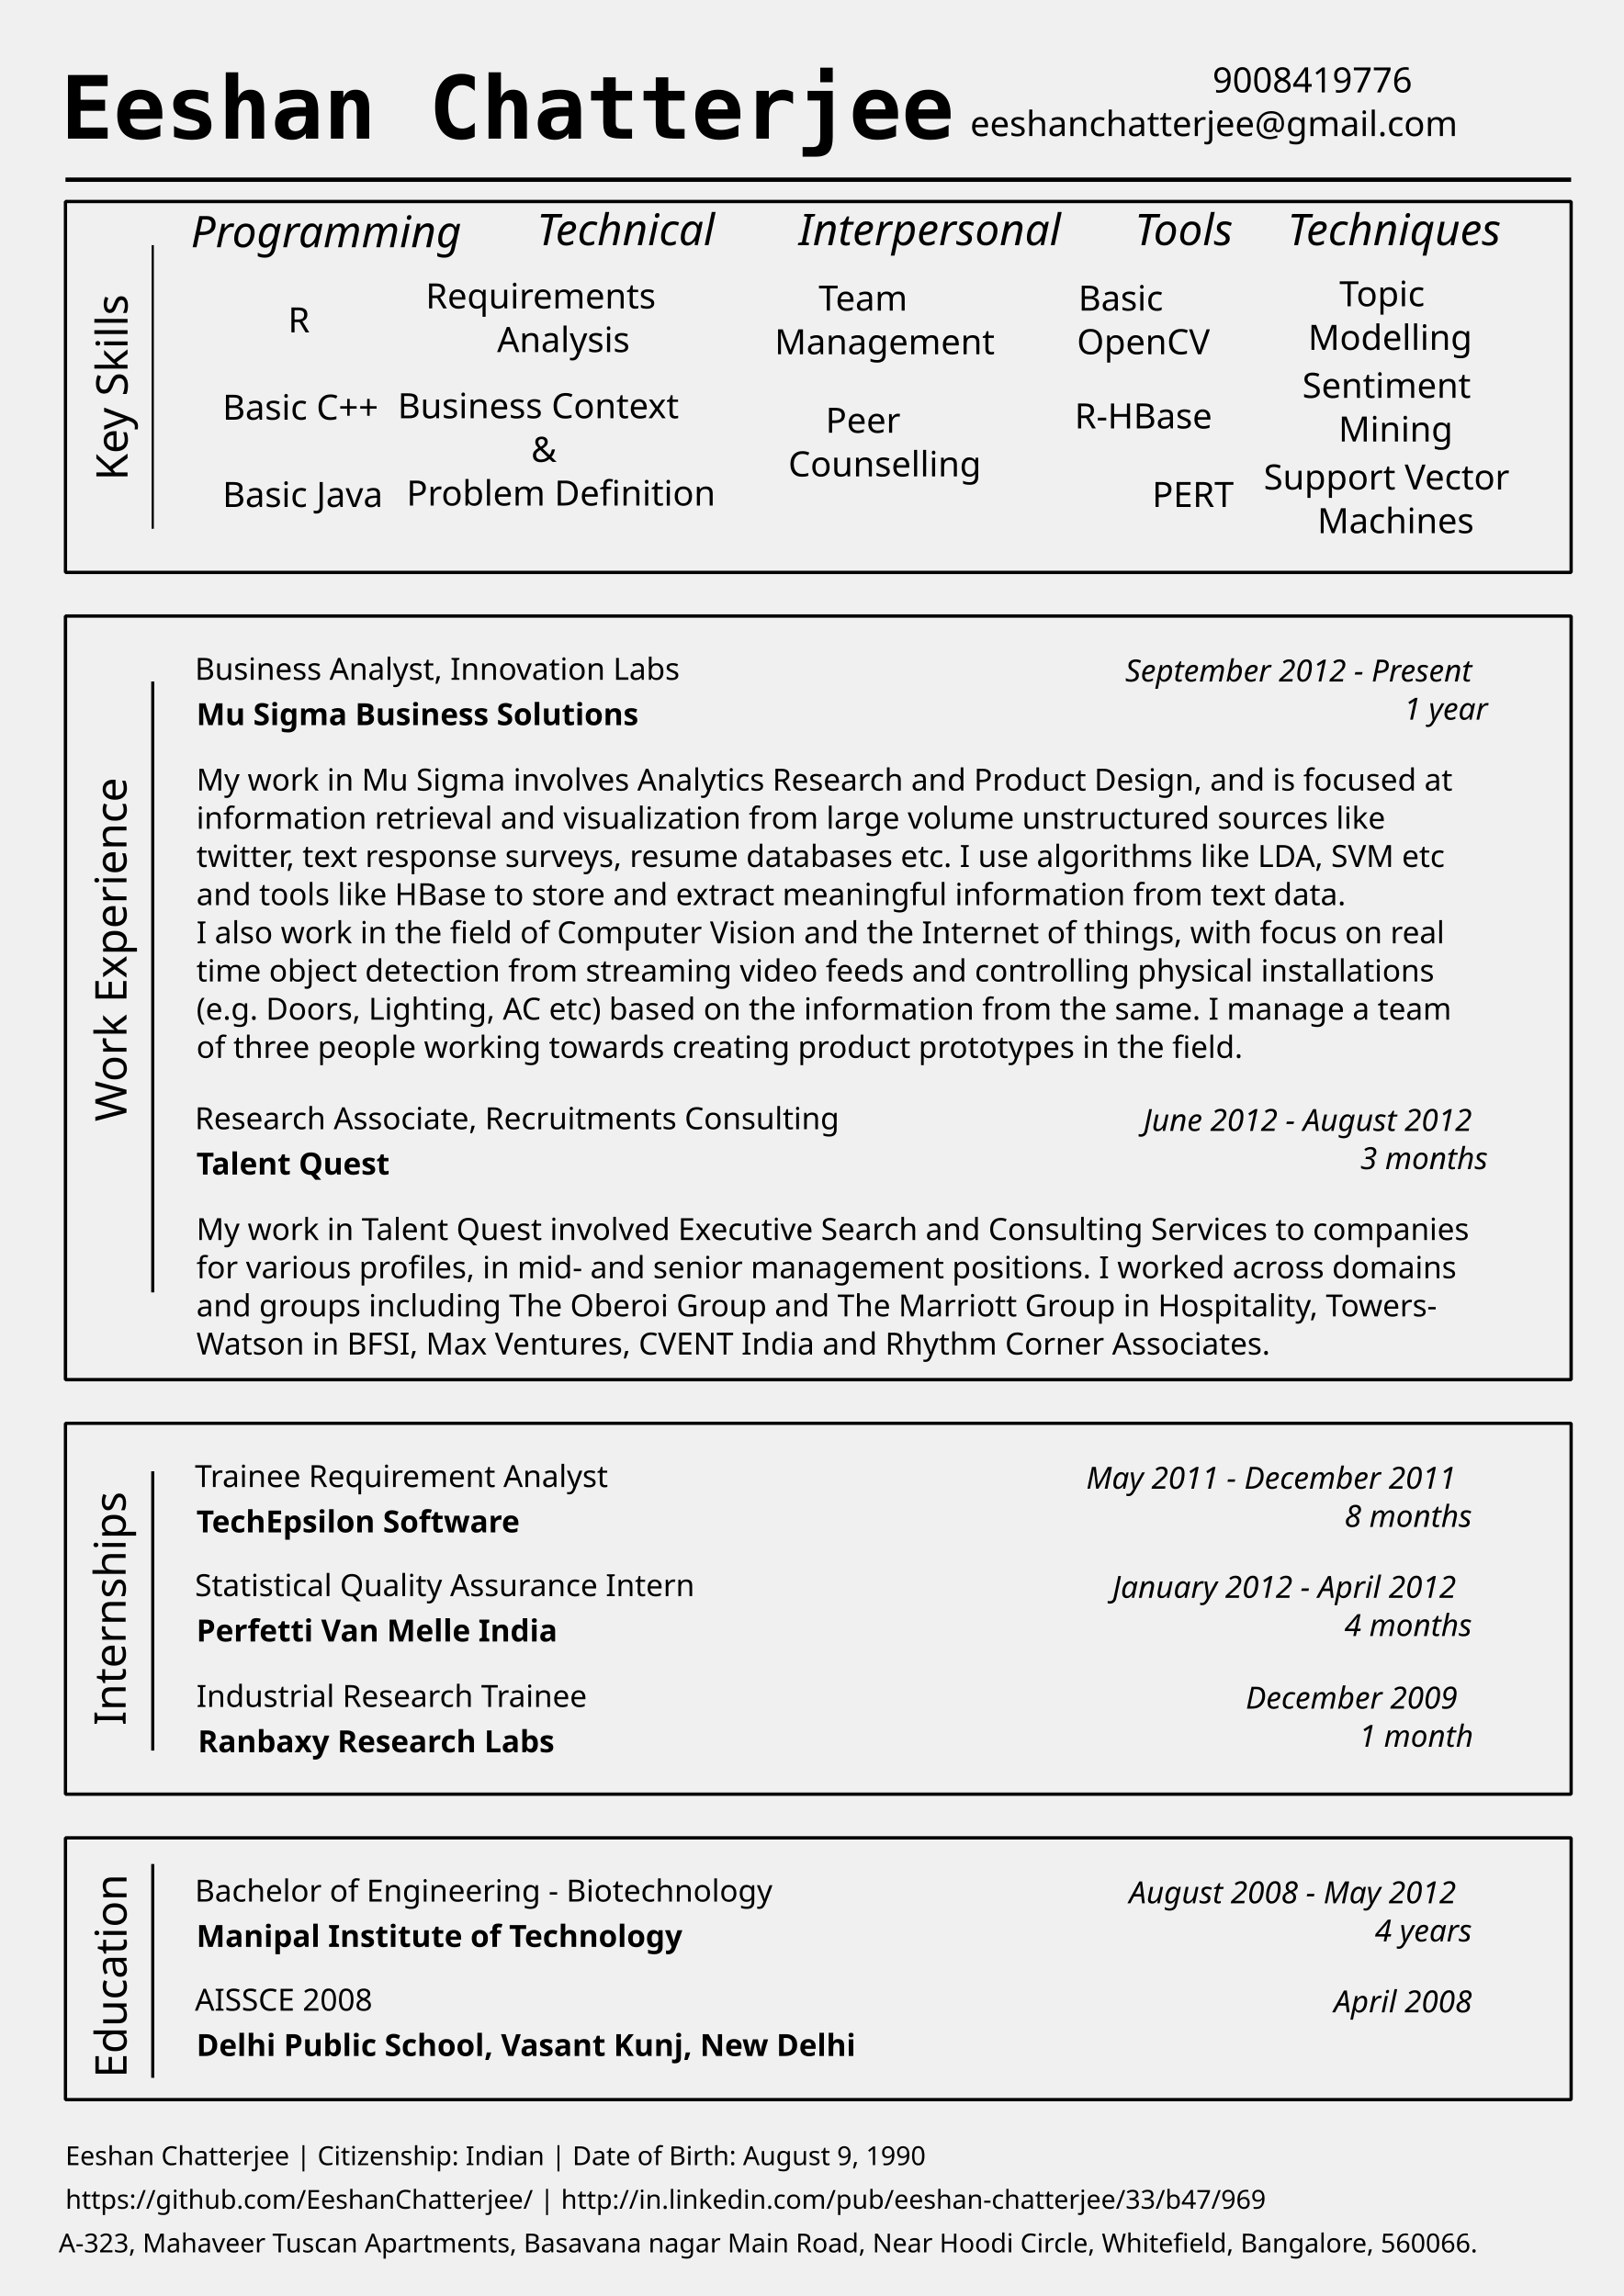
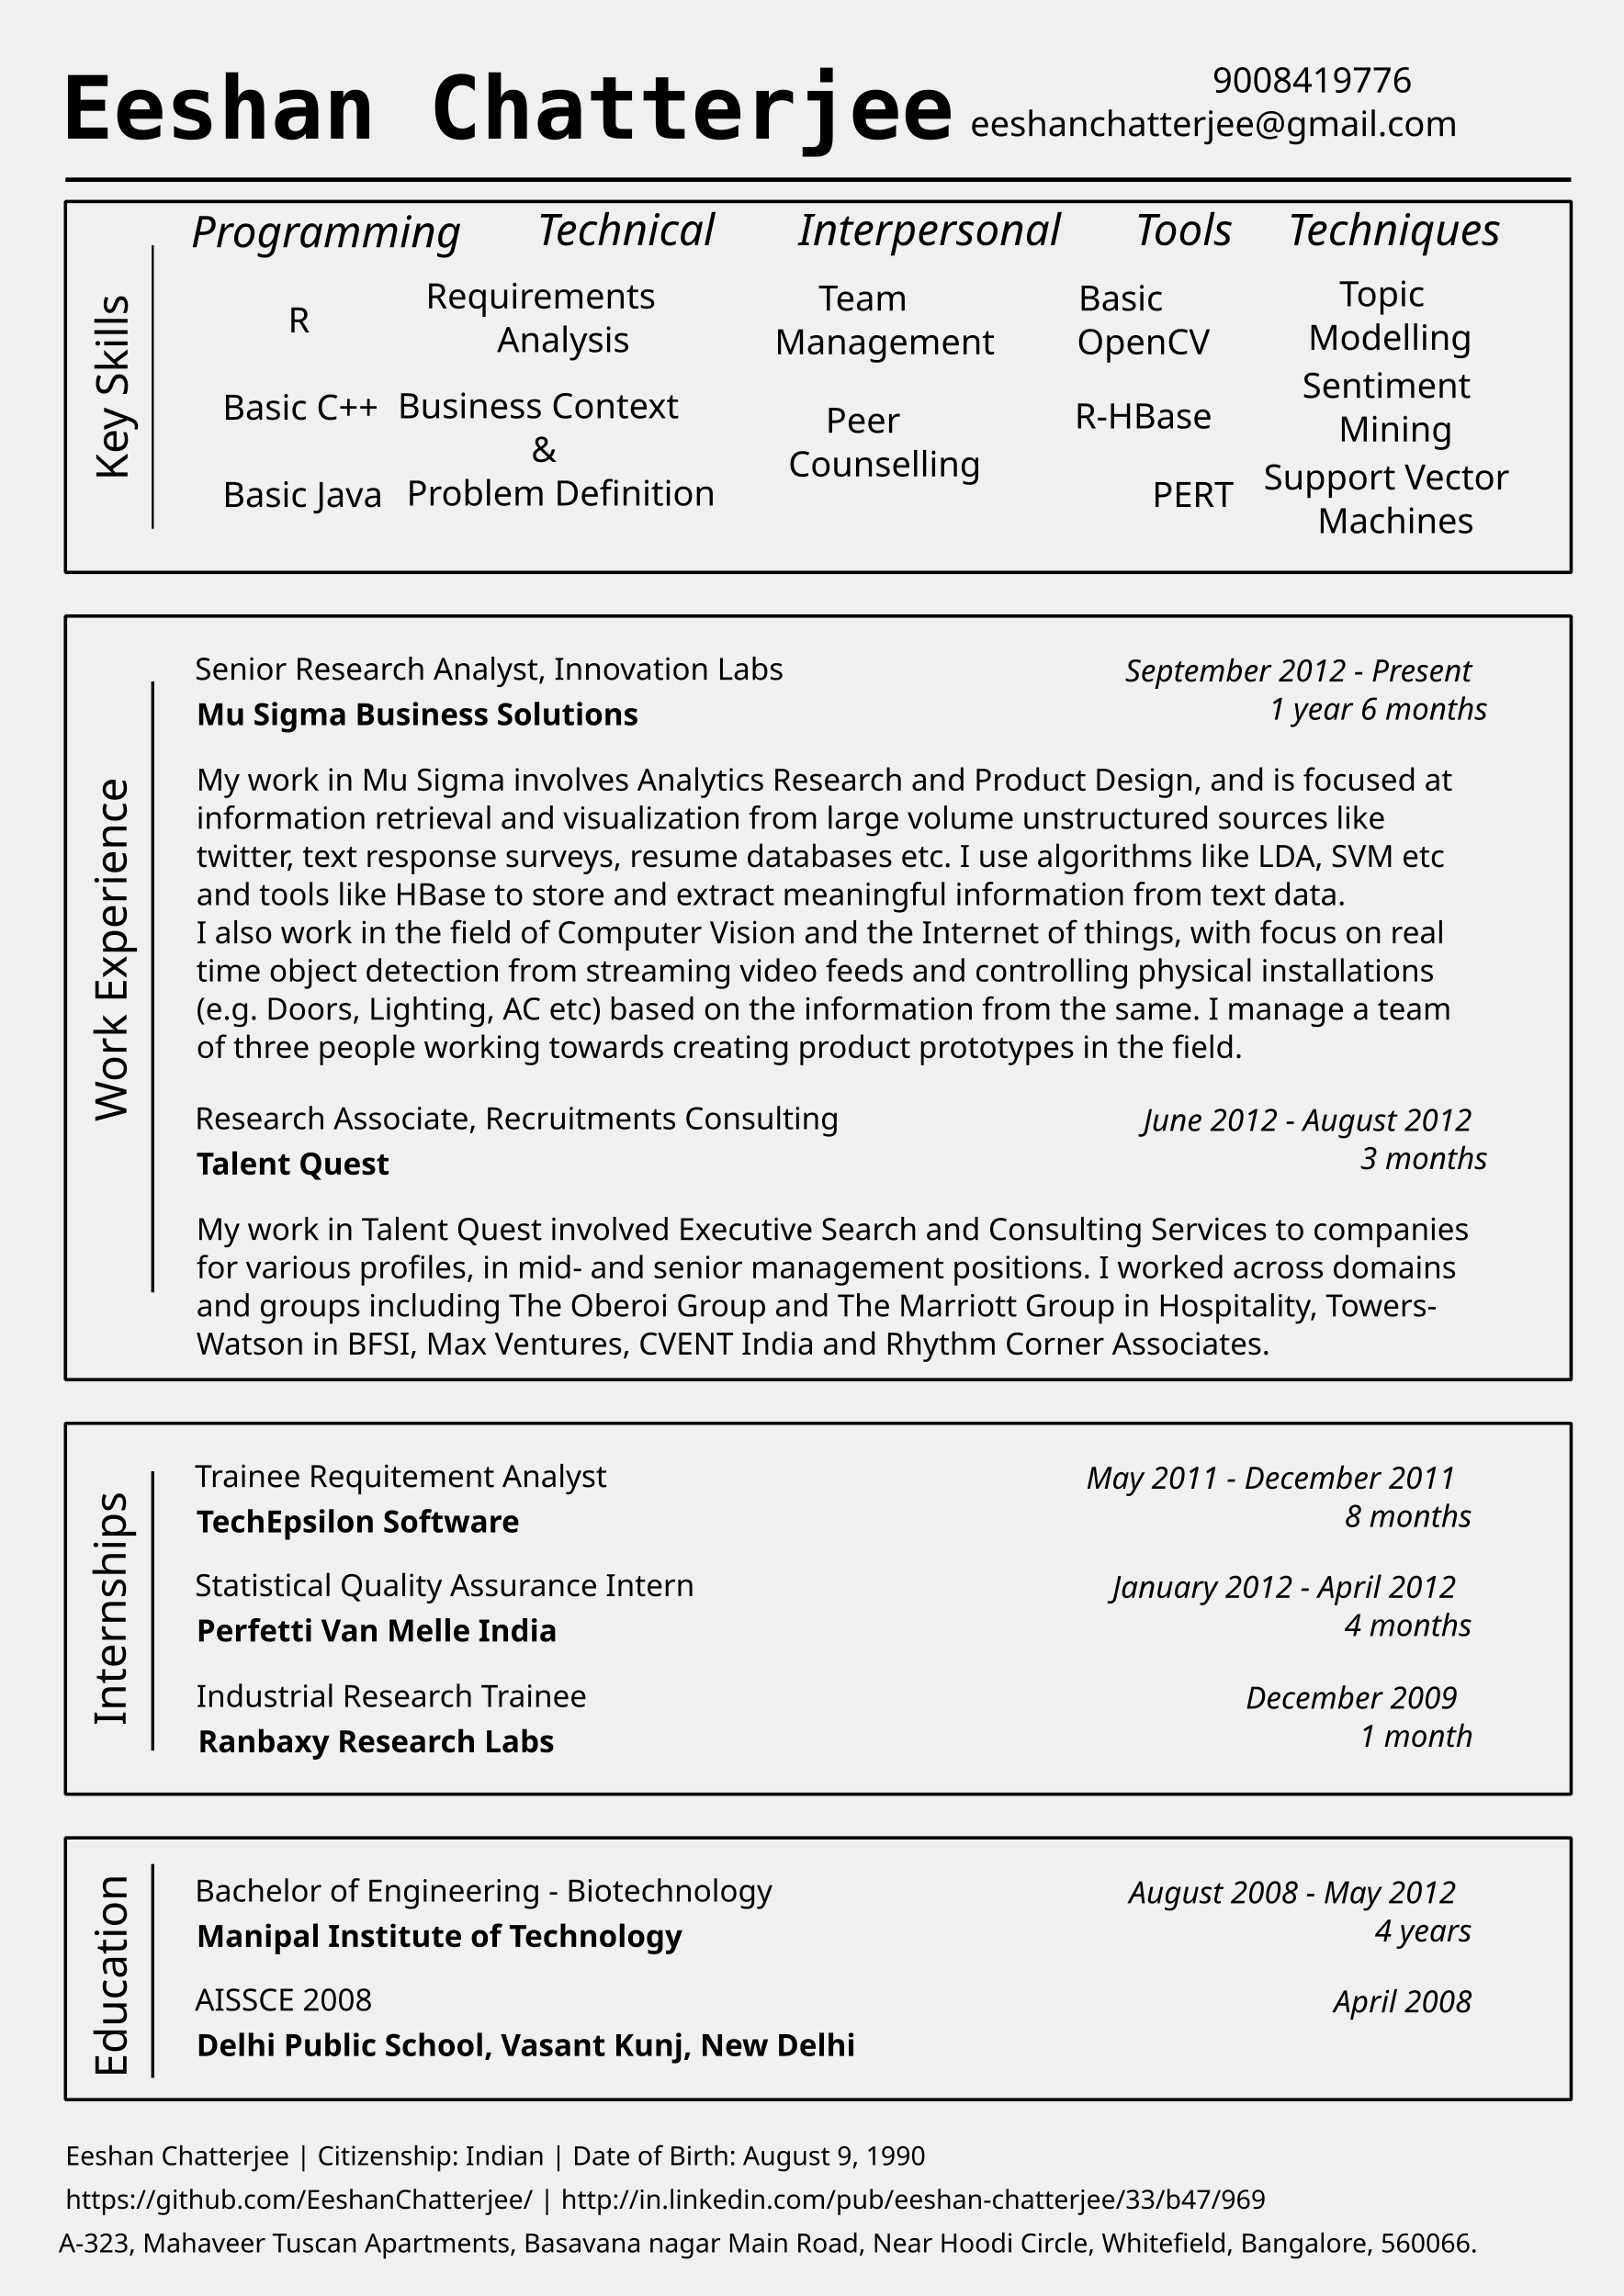
<svg xmlns="http://www.w3.org/2000/svg" width="744.094" height="1052.362" id="svg2" version="1.1">
  <defs id="defs4" />
  <g id="layer1">
    <text xml:space="preserve" style="font-size:40px;font-style:normal;font-weight:normal;line-height:125%;letter-spacing:0px;word-spacing:0px;fill:#000000;fill-opacity:1;stroke:none;font-family:Sans" x="27.868" y="63.524" id="text2987">
      <tspan id="tspan2989" x="27.868" y="63.524" style="font-style:normal;font-variant:normal;font-weight:bold;font-stretch:normal;font-family:DejaVu Sans Mono;-inkscape-font-specification:DejaVu Sans Mono Bold">Eeshan Chatterjee</tspan>
    </text>
    <text xml:space="preserve" style="font-size:40px;font-style:normal;font-weight:normal;line-height:125%;letter-spacing:0px;word-spacing:0px;fill:#000000;fill-opacity:1;stroke:none;font-family:Sans" x="720" y="42.362" id="text2991">
      <tspan id="tspan2993" x="720" y="42.362" style="font-size:16px;text-align:end;text-anchor:end">9008419776</tspan>
      <tspan x="720" y="62.362" id="tspan2995" style="font-size:16px;text-align:end;text-anchor:end">eeshanchatterjee@gmail.com</tspan>
    </text>
    <path style="fill:#000000;stroke:#000000;stroke-width:2;stroke-linecap:butt;stroke-linejoin:miter;stroke-opacity:1;fill-opacity:1;stroke-miterlimit:4;stroke-dasharray:none" d="m 30,82.362 690,0" id="path2997" />
    <rect style="fill:#ffffff;fill-opacity:0;stroke:#000000;stroke-width:1.5;stroke-linejoin:bevel;stroke-miterlimit:4;stroke-opacity:1;stroke-dasharray:none" id="rect3767" width="690" height="170" x="30" y="92.362" />
    <text xml:space="preserve" style="font-size:40px;font-style:normal;font-weight:normal;line-height:125%;letter-spacing:0px;word-spacing:0px;fill:#000000;fill-opacity:1;stroke:none;font-family:Sans" x="-220.275" y="58.445" id="text3769" transform="matrix(0,-1,1,0,0,0)">
      <tspan id="tspan3771" x="-220.275" y="58.445" style="font-size:20px">Key Skills</tspan>
    </text>
    <text xml:space="preserve" style="font-size:40px;font-style:normal;font-weight:normal;line-height:125%;letter-spacing:0px;word-spacing:0px;fill:#000000;fill-opacity:1;stroke:none;font-family:Sans" x="-94.954" y="324.042" id="text3781">
      <tspan id="tspan3783" x="-94.954" y="324.042" />
    </text>
    <text xml:space="preserve" style="font-size:20px;font-style:italic;font-weight:normal;line-height:125%;letter-spacing:0px;word-spacing:0px;fill:#000000;fill-opacity:1;stroke:none;font-family:Sans;-inkscape-font-specification:Sans Italic" x="366" y="112.362" id="text3785">
      <tspan id="tspan3787" x="366" y="112.362">Interpersonal</tspan>
    </text>
    <text xml:space="preserve" style="font-size:20px;font-style:italic;font-weight:normal;line-height:125%;letter-spacing:0px;word-spacing:0px;fill:#000000;fill-opacity:1;stroke:none;font-family:Sans;-inkscape-font-specification:Sans Italic" x="520" y="112.362" id="text3789">
      <tspan x="520" y="112.362" id="tspan3793">Tools </tspan>
    </text>
    <text xml:space="preserve" style="font-size:20px;font-style:italic;font-weight:normal;line-height:125%;letter-spacing:0px;word-spacing:0px;fill:#000000;fill-opacity:1;stroke:none;font-family:Sans;-inkscape-font-specification:Sans Italic" x="590" y="112.362" id="text3797">
      <tspan id="tspan3799" x="590" y="112.362">Techniques</tspan>
    </text>
    <path style="fill:none;stroke:#000000;stroke-width:1px;stroke-linecap:butt;stroke-linejoin:miter;stroke-opacity:1" d="m 70,112.362 0,130" id="path3801" />
    <g id="g3100" transform="translate(-2,0)">
      <text id="text3773" y="113.311" x="89.472" style="font-size:40px;font-style:normal;font-weight:normal;line-height:125%;letter-spacing:0px;word-spacing:0px;fill:#000000;fill-opacity:1;stroke:none;font-family:Sans" xml:space="preserve">
        <tspan style="font-size:20px;font-style:italic;-inkscape-font-specification:Sans Italic" y="113.311" x="89.472" id="tspan3775">Programming</tspan>
      </text>
      <text id="text3803" y="152.362" x="134" style="font-size:40px;font-style:normal;font-weight:normal;line-height:125%;letter-spacing:0px;word-spacing:0px;fill:#000000;fill-opacity:1;stroke:none;font-family:Sans" xml:space="preserve">
        <tspan style="font-size:16px" y="152.362" x="134" id="tspan3805">R</tspan>
      </text>
      <text id="text3807" y="192.362" x="104" style="font-size:40px;font-style:normal;font-weight:normal;line-height:125%;letter-spacing:0px;word-spacing:0px;fill:#000000;fill-opacity:1;stroke:none;font-family:Sans" xml:space="preserve">
        <tspan style="font-size:16px" y="192.362" x="104" id="tspan3809">Basic C++</tspan>
      </text>
      <text id="text3811" y="232.362" x="104" style="font-size:16px;font-style:normal;font-weight:normal;line-height:125%;letter-spacing:0px;word-spacing:0px;fill:#000000;fill-opacity:1;stroke:none;font-family:Sans" xml:space="preserve">
        <tspan y="232.362" x="104" id="tspan3813">Basic Java</tspan>
      </text>
    </g>
    <g id="g3110" transform="translate(-4,0)">
      <text id="text3777" y="112.362" x="250" style="font-size:20px;font-style:italic;font-weight:normal;line-height:125%;letter-spacing:0px;word-spacing:0px;fill:#000000;fill-opacity:1;stroke:none;font-family:Sans;-inkscape-font-specification:Sans Italic" xml:space="preserve">
        <tspan y="112.362" x="250" id="tspan3779">Technical</tspan>
      </text>
      <text id="text3815" y="141.362" x="298.617" style="font-size:40px;font-style:normal;font-weight:normal;line-height:125%;letter-spacing:0px;word-spacing:0px;fill:#000000;fill-opacity:1;stroke:none;font-family:Sans" xml:space="preserve">
        <tspan style="font-size:16px;text-align:center;text-anchor:middle" y="141.362" x="298.617" id="tspan3817">Requirements</tspan>
        <tspan style="font-size:16px;text-align:center;text-anchor:middle" id="tspan3819" y="161.362" x="298.617">Analysis</tspan>
      </text>
      <text id="text3821" y="191.702" x="297.501" style="font-size:40px;font-style:normal;font-weight:normal;line-height:125%;letter-spacing:0px;word-spacing:0px;fill:#000000;fill-opacity:1;stroke:none;font-family:Sans" xml:space="preserve">
        <tspan style="font-size:16px;text-align:center;text-anchor:middle" y="191.702" x="297.501" id="tspan3823">Business Context</tspan>
        <tspan id="tspan3825" style="font-size:16px;text-align:center;text-anchor:middle" y="211.702" x="300.048"> &amp; </tspan>
        <tspan id="tspan3827" style="font-size:16px;text-align:center;text-anchor:middle" y="231.702" x="297.501">Problem Definition</tspan>
      </text>
    </g>
    <text xml:space="preserve" style="font-size:40px;font-style:normal;font-weight:normal;line-height:125%;letter-spacing:0px;word-spacing:0px;fill:#000000;fill-opacity:1;stroke:none;font-family:Sans" x="431.453" y="142.362" id="text3829">
      <tspan id="tspan3831" x="434" y="142.362" style="font-size:16px;text-align:center;text-anchor:middle">Team </tspan>
      <tspan x="431.453" y="162.362" style="font-size:16px;text-align:center;text-anchor:middle" id="tspan3833">Management</tspan>
    </text>
    <text xml:space="preserve" style="font-size:40px;font-style:normal;font-weight:normal;line-height:125%;letter-spacing:0px;word-spacing:0px;fill:#000000;fill-opacity:1;stroke:none;font-family:Sans" x="431.453" y="198.362" id="text3835">
      <tspan id="tspan3837" x="434" y="198.362" style="font-size:16px;text-align:center;text-anchor:middle">Peer </tspan>
      <tspan x="431.453" y="218.362" style="font-size:16px;text-align:center;text-anchor:middle" id="tspan3839">Counselling</tspan>
    </text>
    <text xml:space="preserve" style="font-size:40px;font-style:normal;font-weight:normal;line-height:125%;letter-spacing:0px;word-spacing:0px;fill:#000000;fill-opacity:1;stroke:none;font-family:Sans" x="550" y="142.362" id="text3841">
      <tspan id="tspan3843" x="550" y="142.362" style="font-size:16px;text-align:center;text-anchor:middle">Basic</tspan>
      <tspan x="550" y="162.362" id="tspan3845" style="font-size:16px;text-align:center;text-anchor:middle">OpenCV</tspan>
    </text>
    <text xml:space="preserve" style="font-size:40px;font-style:normal;font-weight:normal;line-height:125%;letter-spacing:0px;word-spacing:0px;fill:#000000;fill-opacity:1;stroke:none;font-family:Sans" x="550" y="196.362" id="text3847">
      <tspan x="550" y="196.362" id="tspan3853" style="font-size:16px;text-align:center;text-anchor:middle">R-HBase</tspan>
    </text>
    <text xml:space="preserve" style="font-size:16px;font-style:normal;font-weight:normal;text-align:center;line-height:125%;letter-spacing:0px;word-spacing:0px;text-anchor:middle;fill:#000000;fill-opacity:1;stroke:none;font-family:Sans" x="647.453" y="140.362" id="text3855">
      <tspan id="tspan3857" x="650" y="140.362">Topic </tspan>
      <tspan x="647.453" y="160.362" id="tspan3864">Modelling</tspan>
    </text>
    <text xml:space="preserve" style="font-size:40px;font-style:normal;font-weight:normal;line-height:125%;letter-spacing:0px;word-spacing:0px;fill:#000000;fill-opacity:1;stroke:none;font-family:Sans" x="528" y="232.362" id="text3866">
      <tspan id="tspan3868" x="528" y="232.362" style="font-size:16px">PERT</tspan>
    </text>
    <text xml:space="preserve" style="font-size:16px;font-style:normal;font-weight:normal;text-align:center;line-height:125%;letter-spacing:0px;word-spacing:0px;text-anchor:middle;fill:#000000;fill-opacity:1;stroke:none;font-family:Sans" x="650" y="182.362" id="text3870">
      <tspan id="tspan3872" x="650" y="182.362">Sentiment</tspan>
      <tspan x="650" y="202.362" id="tspan3874">Mining</tspan>
    </text>
    <text xml:space="preserve" style="font-size:16px;font-style:normal;font-weight:normal;text-align:center;line-height:125%;letter-spacing:0px;word-spacing:0px;text-anchor:middle;fill:#000000;fill-opacity:1;stroke:none;font-family:Sans" x="650" y="224.362" id="text3876">
      <tspan id="tspan3878" x="650" y="224.362">Support Vector</tspan>
      <tspan x="650" y="244.362" id="tspan3880">Machines</tspan>
    </text>
    <rect style="fill:#ffffff;fill-opacity:0;stroke:#000000;stroke-width:1.546;stroke-linejoin:bevel;stroke-miterlimit:4;stroke-opacity:1;stroke-dasharray:none" id="rect3040" width="690" height="350" x="30" y="282.362" />
    <text xml:space="preserve" style="font-size:40px;font-style:normal;font-weight:normal;line-height:125%;letter-spacing:0px;word-spacing:0px;fill:#000000;fill-opacity:1;stroke:none;font-family:Sans" x="-514.022" y="57.969" id="text3042" transform="matrix(0,-1,1,0,0,0)">
      <tspan id="tspan3044" x="-514.022" y="57.969" style="font-size:20px">Work Experience</tspan>
    </text>
    <path style="fill:none;stroke:#000000;stroke-width:1.414px;stroke-linecap:butt;stroke-linejoin:miter;stroke-opacity:1" d="m 70,312.362 0,280" id="path3801-2" />
    <text xml:space="preserve" style="font-size:40px;font-style:normal;font-weight:normal;line-height:125%;letter-spacing:0px;word-spacing:0px;fill:#000000;fill-opacity:1;stroke:none;font-family:Sans" x="89.325" y="311.58" id="text3064">
-       <tspan id="tspan3066" x="89.325" y="311.58" style="font-size:14px">Business Analyst, Innovation Labs</tspan>
+       <tspan id="tspan3066" x="89.325" y="311.58" style="font-size:14px">Senior Research Analyst, Innovation Labs</tspan>
    </text>
    <text xml:space="preserve" style="font-size:14px;font-style:normal;font-weight:bold;line-height:125%;letter-spacing:0px;word-spacing:0px;fill:#000000;fill-opacity:1;stroke:none;font-family:Sans;-inkscape-font-specification:Sans Bold" x="90" y="332.362" id="text3068">
      <tspan id="tspan3070" x="90" y="332.362" style="font-size:14px;font-weight:bold;-inkscape-font-specification:Sans Bold">Mu Sigma Business Solutions</tspan>
    </text>
    <text xml:space="preserve" style="font-size:14px;font-style:italic;font-weight:normal;text-align:end;line-height:125%;letter-spacing:0px;word-spacing:0px;text-anchor:end;fill:#000000;fill-opacity:1;stroke:none;font-family:Sans;-inkscape-font-specification:Sans Italic" x="700" y="312.362" id="text3075">
      <tspan id="tspan3077" x="700" y="312.362">September 2012 - Present</tspan>
-       <tspan x="700" y="329.862" id="tspan3079">1 year</tspan>
+       <tspan x="700" y="329.862" id="tspan3079">1 year 6 months</tspan>
    </text>
    <text xml:space="preserve" style="font-size:40px;font-style:normal;font-weight:normal;line-height:125%;letter-spacing:0px;word-spacing:0px;fill:#000000;fill-opacity:1;stroke:none;font-family:Sans" x="90" y="362.362" id="text3233">
      <tspan id="tspan3235" x="90" y="362.362" style="font-size:14px">My work in Mu Sigma involves Analytics Research and Product Design, and is focused at </tspan>
      <tspan x="90" y="379.862" style="font-size:14px" id="tspan3249">information retrieval and visualization from large volume unstructured sources like </tspan>
      <tspan x="90" y="397.362" style="font-size:14px" id="tspan3251">twitter, text response surveys, resume databases etc. I use algorithms like LDA, SVM etc</tspan>
      <tspan x="90" y="414.862" style="font-size:14px" id="tspan3253">and tools like HBase to store and extract meaningful information from text data.</tspan>
      <tspan x="90" y="432.362" id="tspan3237" style="font-size:14px">I also work in the field of Computer Vision and the Internet of things, with focus on real </tspan>
      <tspan x="90" y="449.862" style="font-size:14px" id="tspan3255">time object detection from streaming video feeds and controlling physical installations </tspan>
      <tspan x="90" y="467.362" style="font-size:14px" id="tspan3257">(e.g. Doors, Lighting, AC etc) based on the information from the same. I manage a team </tspan>
      <tspan x="90" y="484.862" style="font-size:14px" id="tspan3259">of three people working towards creating product prototypes in the field.</tspan>
    </text>
    <text xml:space="preserve" style="font-size:40px;font-style:normal;font-weight:normal;line-height:125%;letter-spacing:0px;word-spacing:0px;fill:#000000;fill-opacity:1;stroke:none;font-family:Sans" x="89.325" y="517.58" id="text3064-9">
      <tspan id="tspan3066-3" x="89.325" y="517.58" style="font-size:14px">Research Associate, Recruitments Consulting</tspan>
    </text>
    <text xml:space="preserve" style="font-size:14px;font-style:normal;font-weight:bold;line-height:125%;letter-spacing:0px;word-spacing:0px;fill:#000000;fill-opacity:1;stroke:none;font-family:Sans;-inkscape-font-specification:Sans Bold" x="90" y="538.362" id="text3068-1">
      <tspan id="tspan3070-5" x="90" y="538.362" style="font-size:14px;font-weight:bold;-inkscape-font-specification:Sans Bold">Talent Quest </tspan>
    </text>
    <text xml:space="preserve" style="font-size:14px;font-style:italic;font-weight:normal;text-align:end;line-height:125%;letter-spacing:0px;word-spacing:0px;text-anchor:end;fill:#000000;fill-opacity:1;stroke:none;font-family:Sans;-inkscape-font-specification:Sans Italic" x="700" y="518.362" id="text3075-5">
      <tspan x="700" y="518.362" id="tspan3079-8">June 2012 - August 2012</tspan>
      <tspan x="700" y="535.862" id="tspan3305">3 months</tspan>
    </text>
    <text xml:space="preserve" style="font-size:40px;font-style:normal;font-weight:normal;line-height:125%;letter-spacing:0px;word-spacing:0px;fill:#000000;fill-opacity:1;stroke:none;font-family:Sans" x="90" y="568.362" id="text3307">
      <tspan id="tspan3309" x="90" y="568.362" style="font-size:14px">My work in Talent Quest involved Executive Search and Consulting Services to companies</tspan>
      <tspan x="90" y="585.862" style="font-size:14px" id="tspan3311">for various profiles, in mid- and senior management positions. I worked across domains </tspan>
      <tspan x="90" y="603.362" style="font-size:14px" id="tspan3313">and groups including The Oberoi Group and The Marriott Group in Hospitality, Towers-</tspan>
      <tspan x="90" y="620.862" style="font-size:14px" id="tspan3315">Watson in BFSI, Max Ventures, CVENT India and Rhythm Corner Associates.</tspan>
    </text>
    <rect style="fill:#ffffff;fill-opacity:0;stroke:#000000;stroke-width:1.5;stroke-linejoin:bevel;stroke-miterlimit:4;stroke-opacity:1;stroke-dasharray:none" id="rect3490" width="690" height="170" x="30" y="652.362" />
    <text xml:space="preserve" style="font-size:40px;font-style:normal;font-weight:normal;line-height:125%;letter-spacing:0px;word-spacing:0px;fill:#000000;fill-opacity:1;stroke:none;font-family:Sans" x="-790.899" y="57.572" id="text3492" transform="matrix(0,-1,1,0,0,0)">
      <tspan id="tspan3494" x="-790.899" y="57.572" style="font-size:20px">Internships</tspan>
    </text>
    <path style="fill:none;stroke:#000000;stroke-width:1.414px;stroke-linecap:butt;stroke-linejoin:miter;stroke-opacity:1" d="m 70,674.362 0,128" id="path3801-2-6" />
    <g id="g3550" transform="translate(0,10)">
      <text id="text3064-9-1" y="671.58" x="89.325" style="font-size:40px;font-style:normal;font-weight:normal;line-height:125%;letter-spacing:0px;word-spacing:0px;fill:#000000;fill-opacity:1;stroke:none;font-family:Sans" xml:space="preserve">
-         <tspan style="font-size:14px" y="671.58" x="89.325" id="tspan3066-3-0">Trainee Requirement Analyst</tspan>
+         <tspan style="font-size:14px" y="671.58" x="89.325" id="tspan3066-3-0">Trainee Requitement Analyst</tspan>
      </text>
      <text id="text3068-1-5" y="692.362" x="90" style="font-size:14px;font-style:normal;font-weight:bold;line-height:125%;letter-spacing:0px;word-spacing:0px;fill:#000000;fill-opacity:1;stroke:none;font-family:Sans;-inkscape-font-specification:Sans Bold" xml:space="preserve">
        <tspan style="font-size:14px;font-weight:bold;-inkscape-font-specification:Sans Bold" y="692.362" x="90" id="tspan3070-5-3">TechEpsilon Software </tspan>
      </text>
      <text id="text3075-5-0" y="672.362" x="700" style="font-size:14px;font-style:italic;font-weight:normal;text-align:end;line-height:125%;letter-spacing:0px;word-spacing:0px;text-anchor:end;fill:#000000;fill-opacity:1;stroke:none;font-family:Sans;-inkscape-font-specification:Sans Italic" xml:space="preserve">
        <tspan id="tspan3079-8-1" y="672.362" x="700">May 2011 - December 2011</tspan>
        <tspan id="tspan3305-9" y="689.862" x="700">8 months</tspan>
      </text>
    </g>
    <g transform="translate(0,60)" id="g3550-3">
      <text id="text3064-9-1-7" y="671.58" x="89.325" style="font-size:40px;font-style:normal;font-weight:normal;line-height:125%;letter-spacing:0px;word-spacing:0px;fill:#000000;fill-opacity:1;stroke:none;font-family:Sans" xml:space="preserve">
        <tspan style="font-size:14px" y="671.58" x="89.325" id="tspan3066-3-0-9">Statistical Quality Assurance Intern</tspan>
      </text>
      <text id="text3068-1-5-0" y="692.362" x="90" style="font-size:14px;font-style:normal;font-weight:bold;line-height:125%;letter-spacing:0px;word-spacing:0px;fill:#000000;fill-opacity:1;stroke:none;font-family:Sans;-inkscape-font-specification:Sans Bold" xml:space="preserve">
        <tspan style="font-size:14px;font-weight:bold;-inkscape-font-specification:Sans Bold" y="692.362" x="90" id="tspan3070-5-3-1">Perfetti Van Melle India</tspan>
      </text>
      <text id="text3075-5-0-0" y="672.362" x="700" style="font-size:14px;font-style:italic;font-weight:normal;text-align:end;line-height:125%;letter-spacing:0px;word-spacing:0px;text-anchor:end;fill:#000000;fill-opacity:1;stroke:none;font-family:Sans;-inkscape-font-specification:Sans Italic" xml:space="preserve">
        <tspan id="tspan3079-8-1-7" y="672.362" x="700">January 2012 - April 2012</tspan>
        <tspan id="tspan3305-9-2" y="689.862" x="700">4 months</tspan>
      </text>
    </g>
    <g transform="translate(0.6751709,110.7819)" id="g3550-3-4">
      <text id="text3064-9-1-7-6" y="671.58" x="89.325" style="font-size:40px;font-style:normal;font-weight:normal;line-height:125%;letter-spacing:0px;word-spacing:0px;fill:#000000;fill-opacity:1;stroke:none;font-family:Sans" xml:space="preserve">
        <tspan style="font-size:14px" y="671.58" x="89.325" id="tspan3066-3-0-9-1">Industrial Research Trainee</tspan>
      </text>
      <text id="text3068-1-5-0-1" y="692.362" x="90" style="font-size:14px;font-style:normal;font-weight:bold;line-height:125%;letter-spacing:0px;word-spacing:0px;fill:#000000;fill-opacity:1;stroke:none;font-family:Sans;-inkscape-font-specification:Sans Bold" xml:space="preserve">
        <tspan style="font-size:14px;font-weight:bold;-inkscape-font-specification:Sans Bold" y="692.362" x="90" id="tspan3070-5-3-1-6">Ranbaxy Research Labs</tspan>
      </text>
      <text id="text3075-5-0-0-4" y="672.362" x="700" style="font-size:14px;font-style:italic;font-weight:normal;text-align:end;line-height:125%;letter-spacing:0px;word-spacing:0px;text-anchor:end;fill:#000000;fill-opacity:1;stroke:none;font-family:Sans;-inkscape-font-specification:Sans Italic" xml:space="preserve">
        <tspan id="tspan3079-8-1-7-5" y="672.362" x="700">December 2009</tspan>
        <tspan id="tspan3305-9-2-4" y="689.862" x="700">1 month</tspan>
      </text>
    </g>
    <rect style="fill:#ffffff;fill-opacity:0;stroke:#000000;stroke-width:1.5;stroke-linejoin:bevel;stroke-miterlimit:4;stroke-opacity:1;stroke-dasharray:none" id="rect3490-1" width="690" height="120" x="30" y="842.362" />
    <text xml:space="preserve" style="font-size:20px;font-style:normal;font-weight:normal;line-height:125%;letter-spacing:0px;word-spacing:0px;fill:#000000;fill-opacity:1;stroke:none;font-family:Sans" x="-952.362" y="58" id="text3655" transform="matrix(0,-1,1,0,0,0)">
      <tspan id="tspan3657" x="-952.362" y="58">Education</tspan>
    </text>
    <path style="fill:none;stroke:#000000;stroke-width:1.414px;stroke-linecap:butt;stroke-linejoin:miter;stroke-opacity:1" d="m 70,854.362 0,98" id="path3801-2-6-6" />
    <g transform="translate(0,200)" id="g3550-3-4-5">
      <text id="text3064-9-1-7-6-8" y="671.58" x="89.325" style="font-size:40px;font-style:normal;font-weight:normal;line-height:125%;letter-spacing:0px;word-spacing:0px;fill:#000000;fill-opacity:1;stroke:none;font-family:Sans" xml:space="preserve">
        <tspan style="font-size:14px" y="671.58" x="89.325" id="tspan3066-3-0-9-1-1">Bachelor of Engineering - Biotechnology</tspan>
      </text>
      <text id="text3068-1-5-0-1-9" y="692.362" x="90" style="font-size:14px;font-style:normal;font-weight:bold;line-height:125%;letter-spacing:0px;word-spacing:0px;fill:#000000;fill-opacity:1;stroke:none;font-family:Sans;-inkscape-font-specification:Sans Bold" xml:space="preserve">
        <tspan style="font-size:14px;font-weight:bold;-inkscape-font-specification:Sans Bold" y="692.362" x="90" id="tspan3070-5-3-1-6-1">Manipal Institute of Technology</tspan>
      </text>
      <text id="text3075-5-0-0-4-3" y="672.362" x="700" style="font-size:14px;font-style:italic;font-weight:normal;text-align:end;line-height:125%;letter-spacing:0px;word-spacing:0px;text-anchor:end;fill:#000000;fill-opacity:1;stroke:none;font-family:Sans;-inkscape-font-specification:Sans Italic" xml:space="preserve">
        <tspan id="tspan3079-8-1-7-5-0" y="672.362" x="700">August 2008 - May 2012</tspan>
        <tspan id="tspan3305-9-2-4-5" y="689.862" x="700">4 years</tspan>
      </text>
    </g>
    <g transform="translate(0,250)" id="g3550-3-4-0">
      <text id="text3064-9-1-7-6-5" y="671.58" x="89.325" style="font-size:40px;font-style:normal;font-weight:normal;line-height:125%;letter-spacing:0px;word-spacing:0px;fill:#000000;fill-opacity:1;stroke:none;font-family:Sans" xml:space="preserve">
        <tspan style="font-size:14px" y="671.58" x="89.325" id="tspan3066-3-0-9-1-0">AISSCE 2008</tspan>
      </text>
      <text id="text3068-1-5-0-1-7" y="692.362" x="90" style="font-size:14px;font-style:normal;font-weight:bold;line-height:125%;letter-spacing:0px;word-spacing:0px;fill:#000000;fill-opacity:1;stroke:none;font-family:Sans;-inkscape-font-specification:Sans Bold" xml:space="preserve">
        <tspan style="font-size:14px;font-weight:bold;-inkscape-font-specification:Sans Bold" y="692.362" x="90" id="tspan3070-5-3-1-6-3">Delhi Public School, Vasant Kunj, New Delhi</tspan>
      </text>
      <text id="text3075-5-0-0-4-1" y="672.362" x="700" style="font-size:14px;font-style:italic;font-weight:normal;text-align:end;line-height:125%;letter-spacing:0px;word-spacing:0px;text-anchor:end;fill:#000000;fill-opacity:1;stroke:none;font-family:Sans;-inkscape-font-specification:Sans Italic" xml:space="preserve">
        <tspan id="tspan3305-9-2-4-4" y="672.362" x="700">April 2008</tspan>
      </text>
    </g>
    <text xml:space="preserve" style="font-size:40px;font-style:normal;font-weight:normal;line-height:125%;letter-spacing:0px;word-spacing:0px;fill:#000000;fill-opacity:1;stroke:none;font-family:Sans" x="378" y="1032.362" id="text3746">
      <tspan x="378" y="1032.362" id="tspan3750" style="font-size:12px;text-align:center;text-anchor:middle">A-323, Mahaveer Tuscan Apartments, Basavana nagar Main Road, Near Hoodi Circle, Whitefield, Bangalore, 560066.</tspan>
    </text>
    <text xml:space="preserve" style="font-size:12px;font-style:normal;font-weight:normal;line-height:125%;letter-spacing:0px;word-spacing:0px;fill:#000000;fill-opacity:1;stroke:none;font-family:Sans" x="30" y="992.362" id="text3754">
      <tspan x="30" y="992.362" id="tspan3758">Eeshan Chatterjee | Citizenship: Indian | Date of Birth: August 9, 1990</tspan>
    </text>
    <text xml:space="preserve" style="font-size:12px;font-style:normal;font-weight:normal;line-height:125%;letter-spacing:0px;word-spacing:0px;fill:#000000;fill-opacity:1;stroke:none;font-family:Sans" x="30" y="1012.362" id="text3762">
      <tspan id="tspan3764" x="30" y="1012.362">https://github.com/EeshanChatterjee/ | http://in.linkedin.com/pub/eeshan-chatterjee/33/b47/969</tspan>
    </text>
  </g>
</svg>
